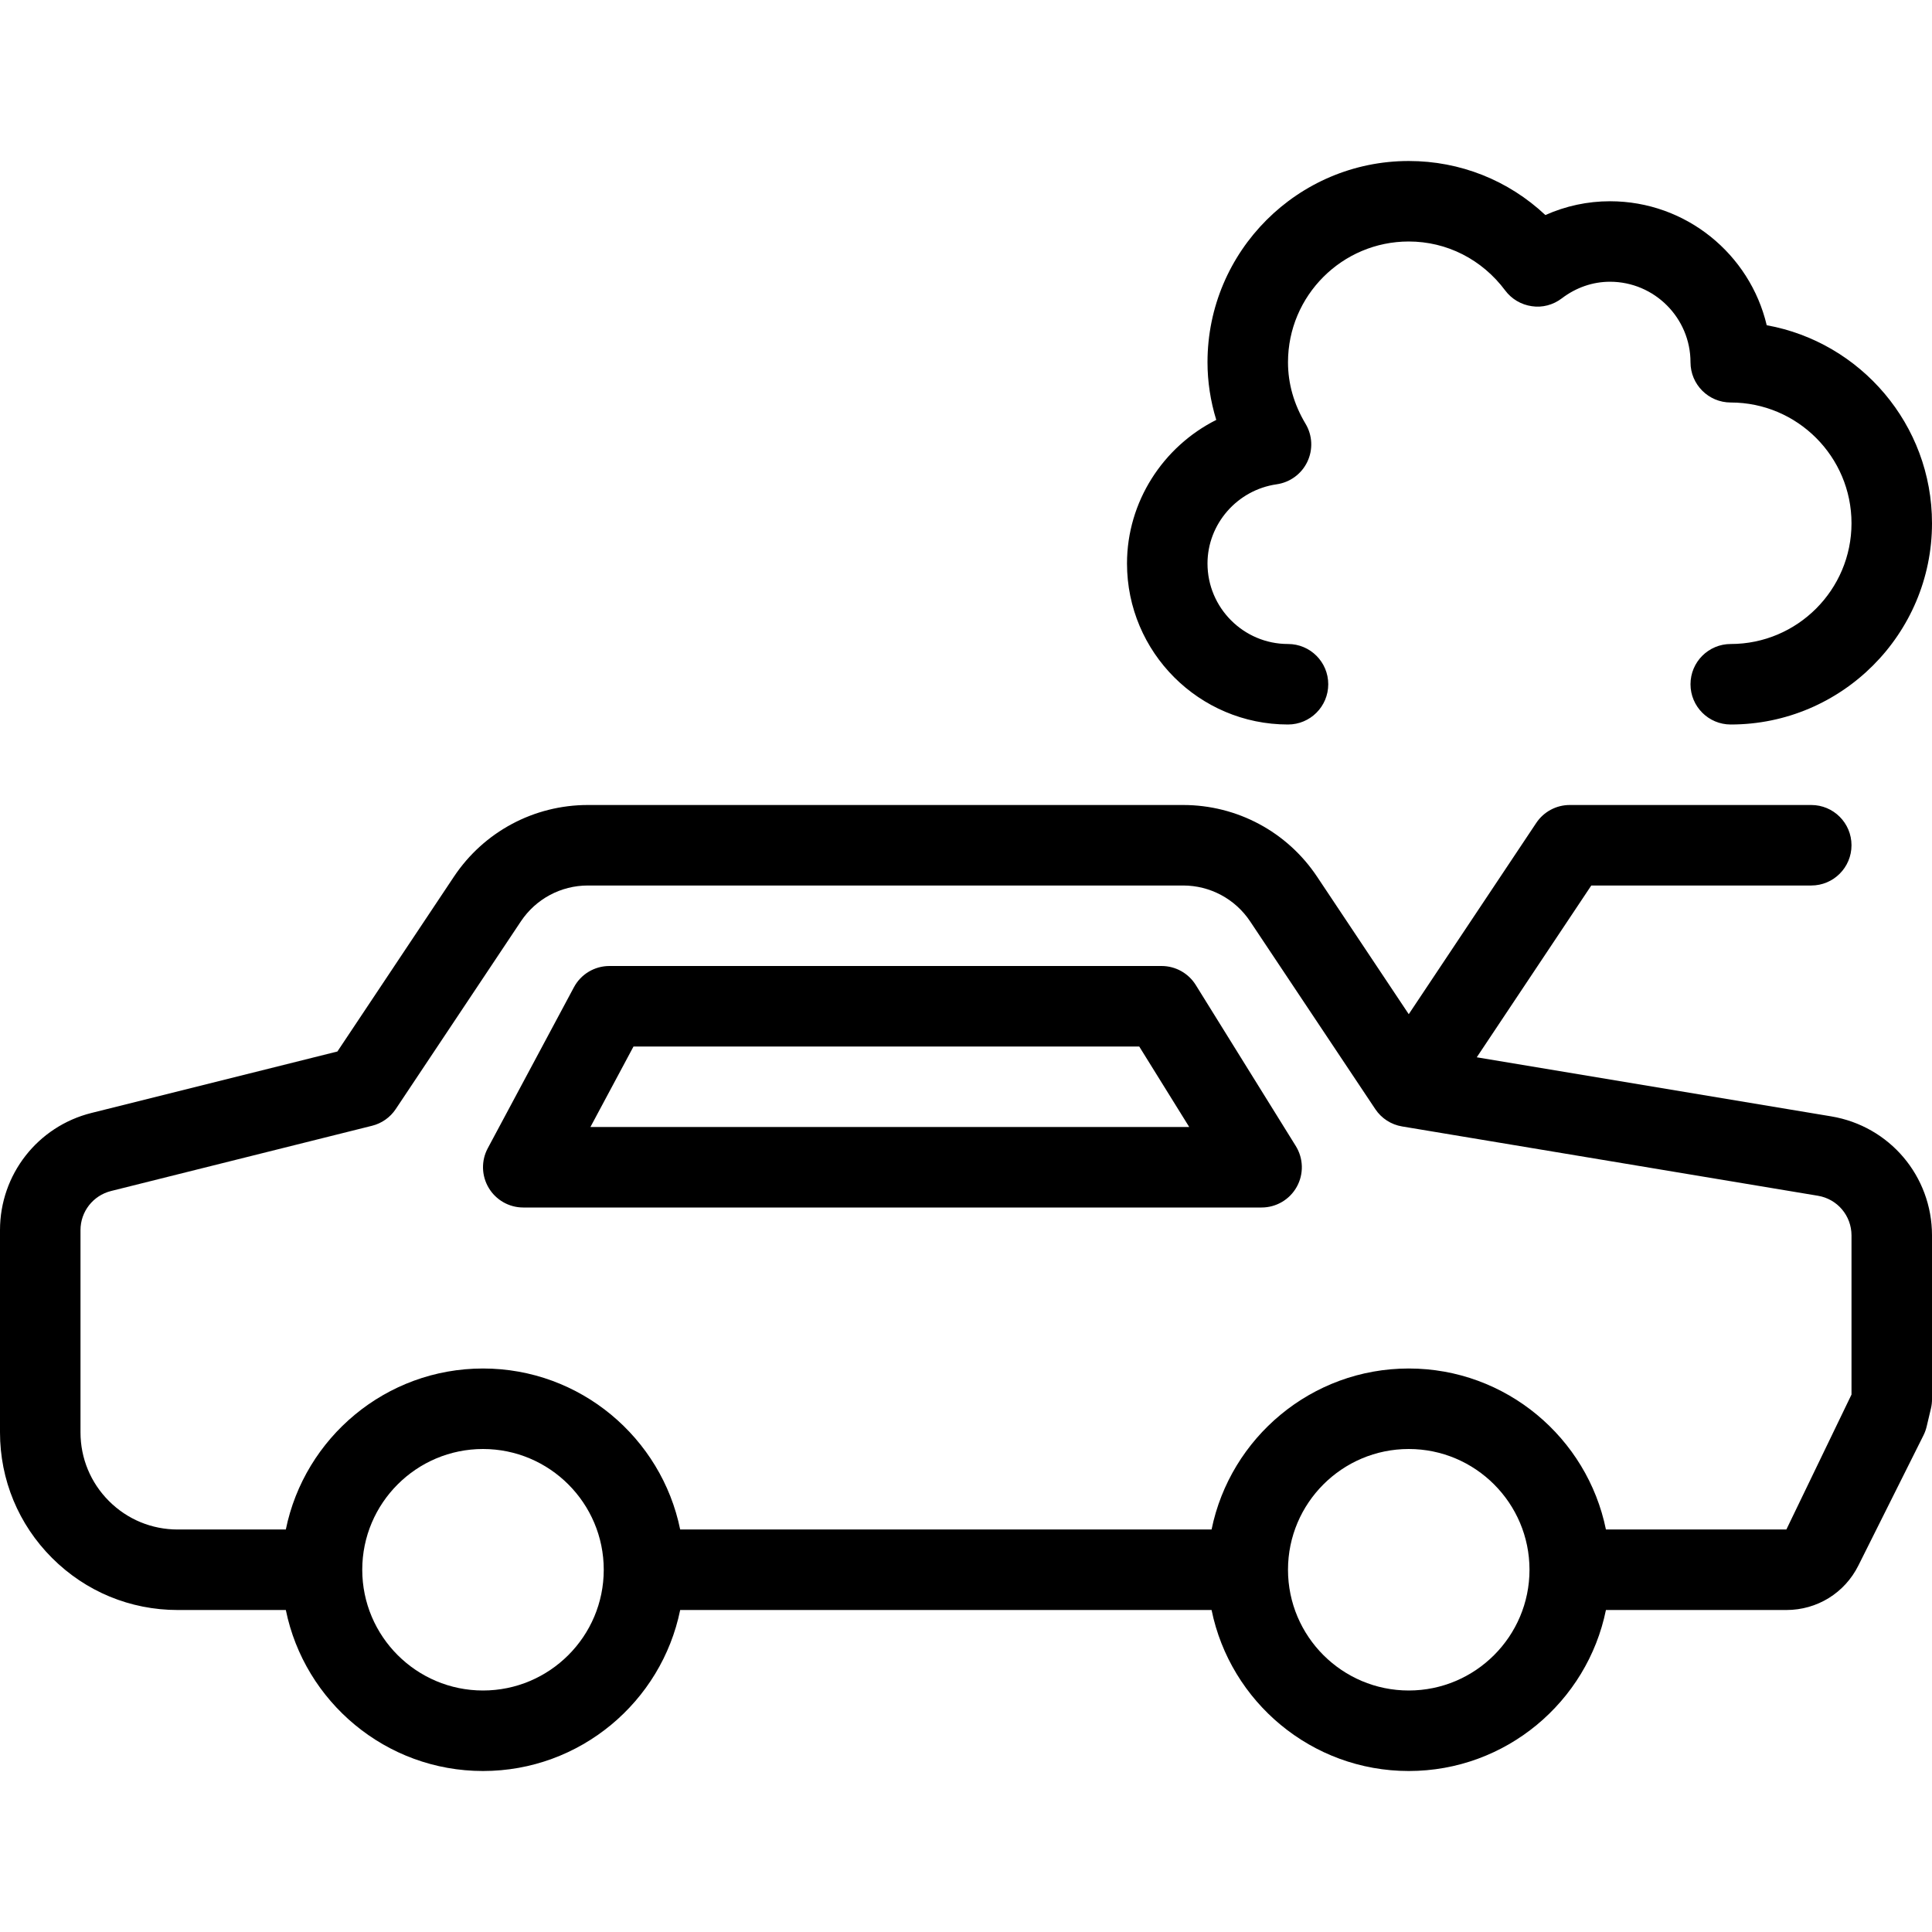
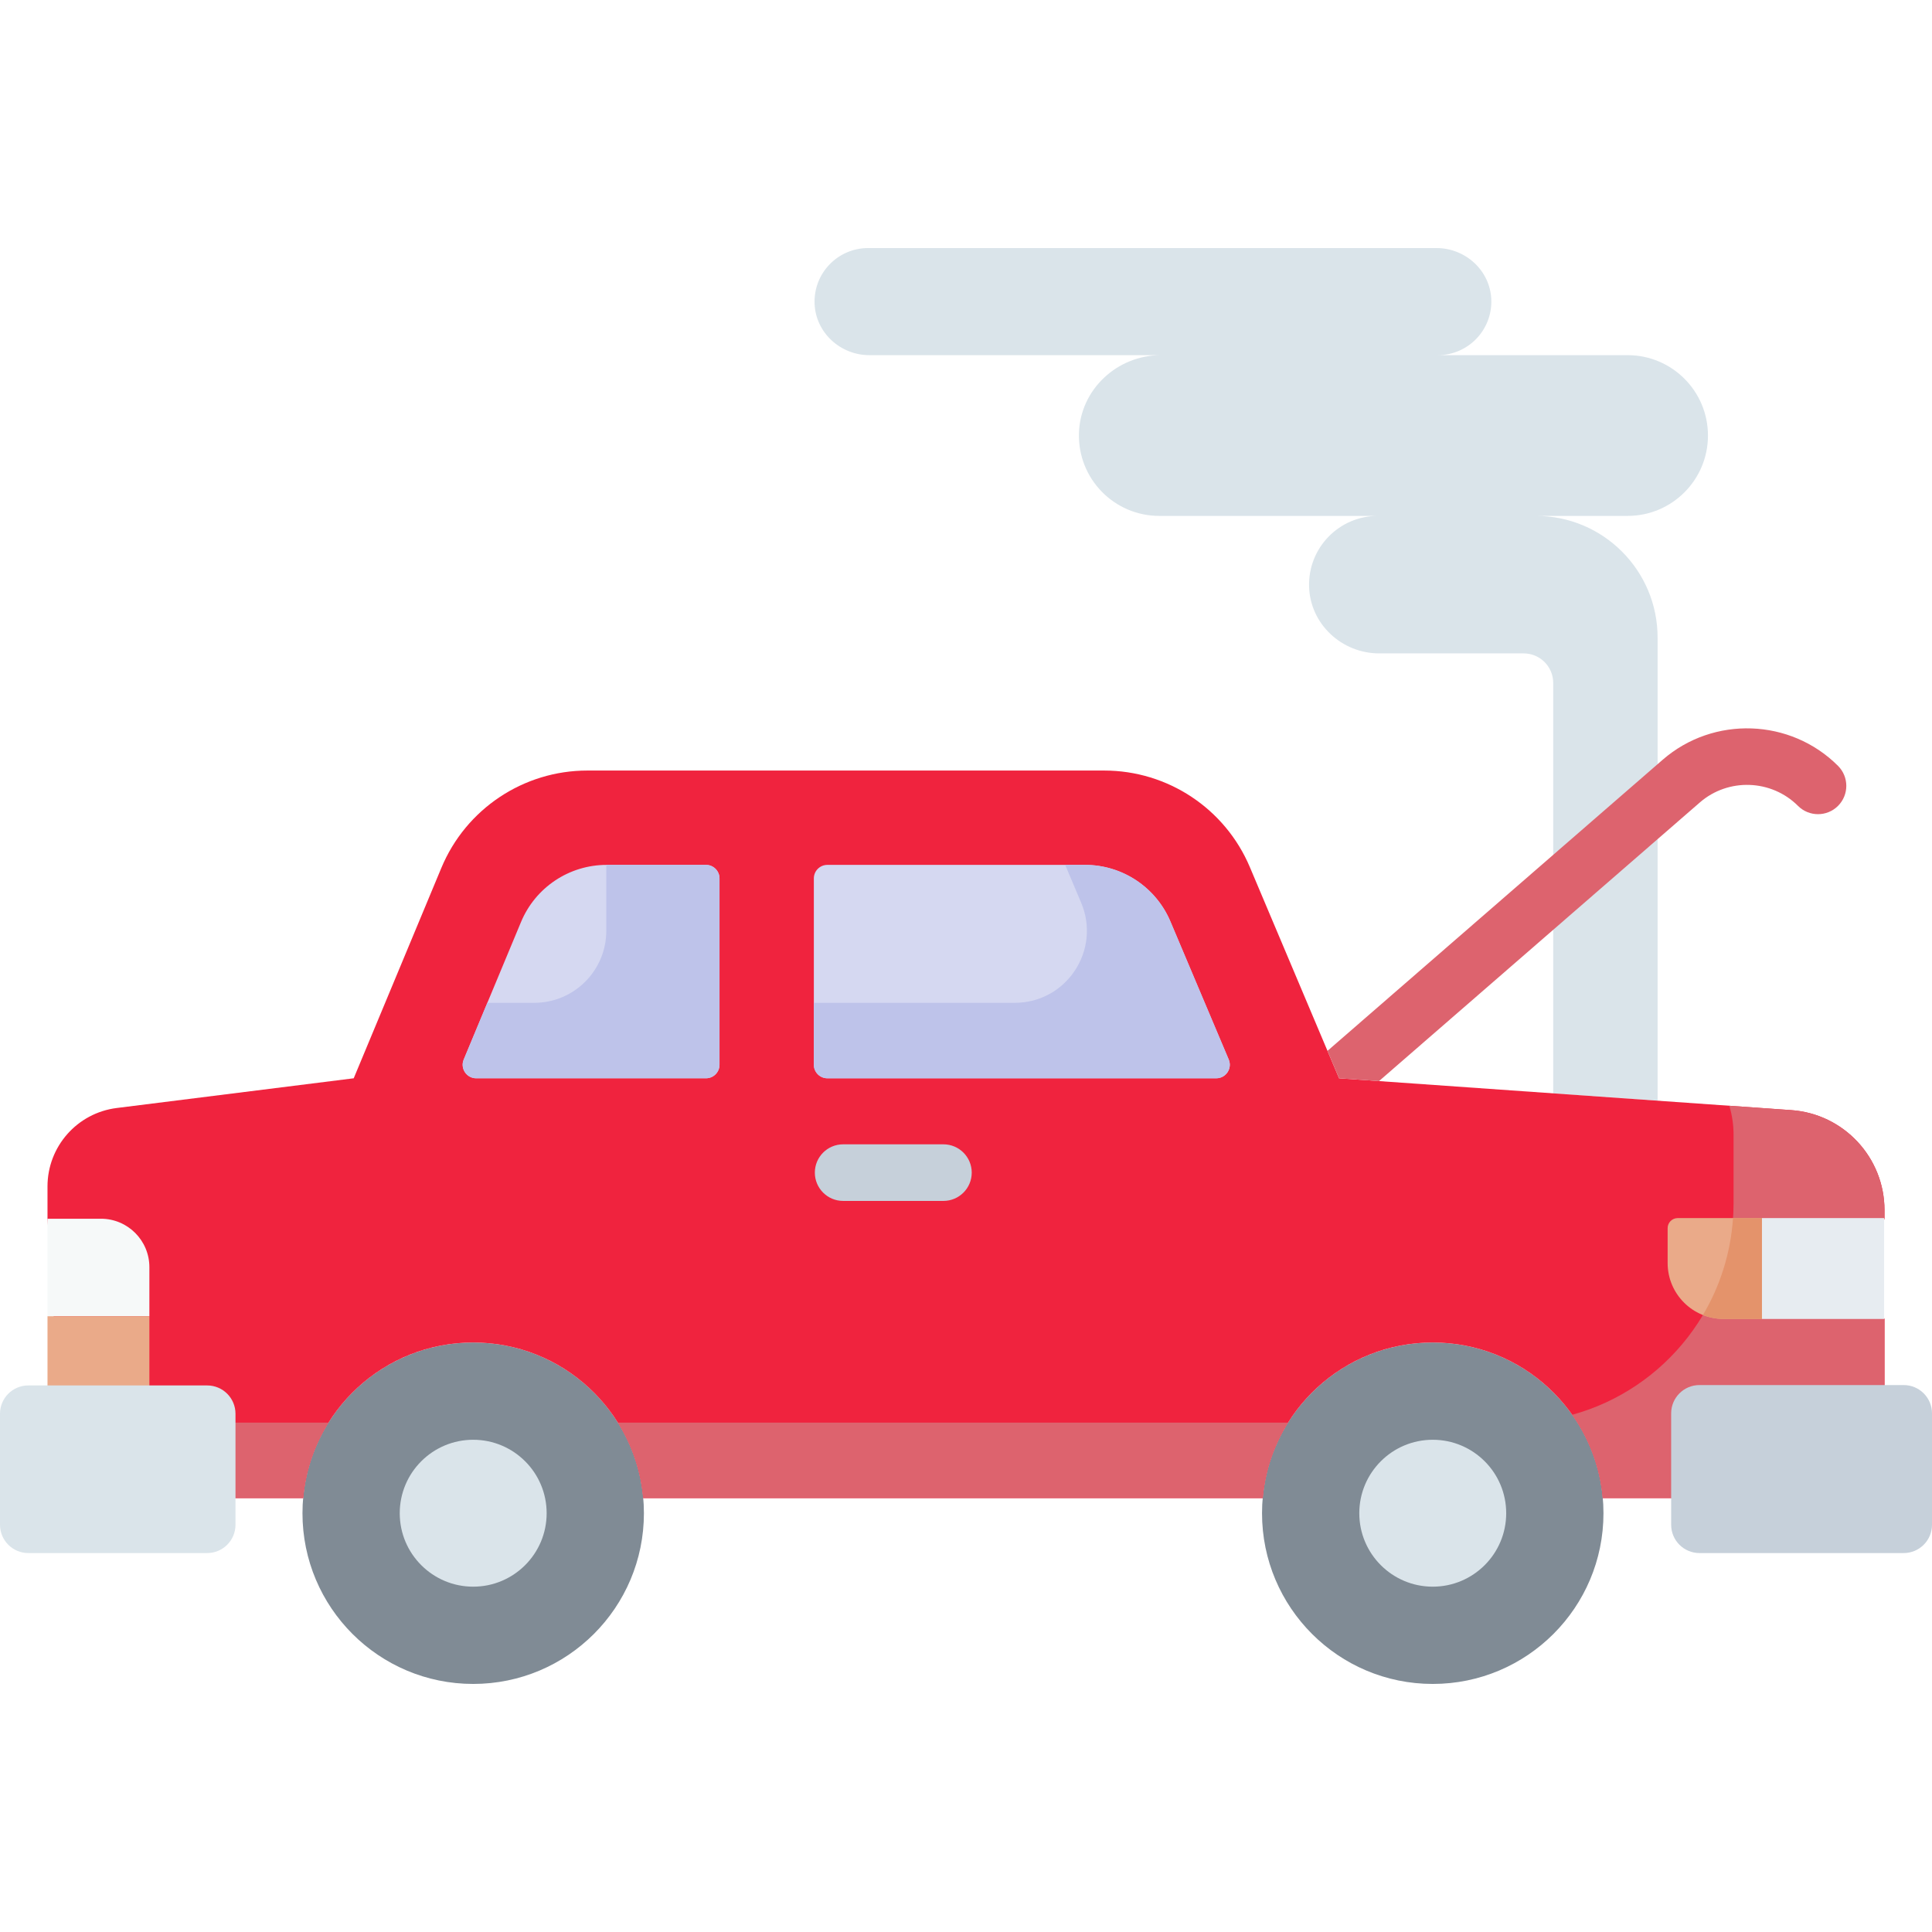
- <svg xmlns="http://www.w3.org/2000/svg" version="1.1" id="Capa_1" x="0px" y="0px" viewBox="0 0 512 512" style="enable-background:new 0 0 512 512;" xml:space="preserve">
+ <svg xmlns="http://www.w3.org/2000/svg" version="1.1" width="512" height="512" x="0" y="0" viewBox="0 0 512 512" style="enable-background:new 0 0 512 512" xml:space="preserve" class="">
  <g>
-     <g>
-       <g>
-         <path d="M485.26,295.844l-93.902-15.652l30.35-45.525H480c5.896,0,10.667-4.771,10.667-10.667s-4.771-10.667-10.667-10.667h-64     c-3.563,0-6.896,1.781-8.875,4.75l-33.792,50.688l-24.292-36.438c-7.927-11.896-21.198-19-35.5-19h-157.75     c-14.302,0-27.573,7.104-35.5,19l-30.875,46.323l-65.188,16.292C9.969,298.51,0,311.281,0,325.99v53.594     c0,12.573,4.896,24.396,13.792,33.292c8.896,8.896,20.719,13.792,33.292,13.792h28.663c4.956,24.314,26.5,42.667,52.254,42.667     s47.298-18.353,52.254-42.667h140.826c4.956,24.314,26.5,42.667,52.254,42.667s47.298-18.353,52.254-42.667h47.819     c8.146,0,15.458-4.521,19.083-11.792l17.26-34.521c0.375-0.75,0.656-1.542,0.844-2.354l1.115-4.708     c0.198-0.813,0.292-1.646,0.292-2.479v-43.406C512,311.688,500.75,298.417,485.26,295.844z M128,448c-17.646,0-32-14.354-32-32     c0-17.646,14.354-32,32-32s32,14.354,32,32C160,433.646,145.646,448,128,448z M373.333,448c-17.646,0-32-14.354-32-32     c0-17.646,14.354-32,32-32c17.646,0,32,14.354,32,32C405.333,433.646,390.979,448,373.333,448z M490.667,369.573l-17.26,35.76     h-47.819c-4.956-24.314-26.5-42.667-52.254-42.667s-47.298,18.353-52.254,42.667H180.254     c-4.956-24.314-26.5-42.667-52.254-42.667s-47.298,18.353-52.254,42.667H47.083c-6.875,0-13.344-2.677-18.208-7.542     s-7.542-11.333-7.542-18.208V325.99c0-4.906,3.323-9.156,8.073-10.354l69.177-17.292c2.573-0.635,4.823-2.219,6.292-4.427     l33.167-49.75c3.969-5.948,10.604-9.5,17.75-9.5h157.75c7.146,0,13.781,3.552,17.75,9.5l33.167,49.75     c1.635,2.458,4.208,4.125,7.125,4.604l110.177,18.365c5.156,0.854,8.906,5.281,8.906,10.521V369.573z" />
-         <path d="M316.896,261.042c-1.948-3.135-5.375-5.042-9.063-5.042H161.5c-3.938,0-7.552,2.167-9.406,5.635l-22.833,42.667     c-1.771,3.302-1.667,7.292,0.26,10.51c1.927,3.219,5.396,5.188,9.146,5.188h195.667c3.875,0,7.438-2.094,9.323-5.479     c1.885-3.385,1.781-7.521-0.26-10.813L316.896,261.042z M156.469,298.667l11.417-21.333h134.021l13.25,21.333H156.469z" />
-         <path d="M341.333,192c5.896,0,10.667-4.771,10.667-10.667c0-5.896-4.771-10.667-10.667-10.667     c-11.76,0-21.333-9.573-21.333-21.333c0-10.479,7.885-19.5,18.333-20.99c3.542-0.51,6.594-2.75,8.125-5.969     c1.542-3.229,1.365-7.01-0.479-10.073c-3.083-5.156-4.646-10.635-4.646-16.302c0-17.646,14.354-32,32-32     c10.083,0,19.396,4.729,25.552,12.969c1.698,2.281,4.24,3.781,7.052,4.177c2.781,0.438,5.667-0.333,7.938-2.063     c3.802-2.896,8.229-4.417,12.792-4.417C438.427,74.667,448,84.24,448,96c0,5.896,4.771,10.667,10.667,10.667     c17.646,0,32,14.354,32,32c0,17.646-14.354,32-32,32c-5.896,0-10.667,4.771-10.667,10.667c0,5.896,4.771,10.667,10.667,10.667     C488.073,192,512,168.073,512,138.667c0-26.156-18.927-47.979-43.802-52.479c-4.448-18.813-21.385-32.854-41.531-32.854     c-5.948,0-11.74,1.25-17.125,3.656c-9.792-9.188-22.563-14.323-36.208-14.323C343.927,42.667,320,66.594,320,96     c0,5.156,0.792,10.302,2.323,15.281c-14.094,7.073-23.656,21.677-23.656,38.052C298.667,172.865,317.802,192,341.333,192z" />
-       </g>
+     <path d="m321.862 94.121h-91.468c-7.695 0-14.249-5.984-14.522-13.674-.287-8.073 6.173-14.708 14.182-14.708h150.634c7.695 0 14.248 5.983 14.522 13.673.287 8.073-6.172 14.709-14.182 14.709h50.3c11.763 0 21.299 9.536 21.299 21.299s-9.536 21.299-21.299 21.299h-24.296c17.809 0 32.246 14.437 32.246 32.246v122.735l-27.658-1.947v-108.761c0-4.327-3.508-7.835-7.835-7.835h-38.273c-9.927 0-18.319-7.783-18.591-17.707-.282-10.296 7.98-18.731 18.212-18.731h-57.91c-11.962 0-21.621-9.861-21.291-21.897.318-11.601 10.128-20.7 21.734-20.7h14.196z" fill="#dae4ea" data-original="#dae4ea" style="" class="" />
+     <circle cx="125.401" cy="401.018" fill="#808b95" r="45.243" data-original="#808b95" style="" class="" />
+     <circle cx="379.693" cy="401.018" fill="#808b95" r="45.243" data-original="#808b95" style="" class="" />
+     <circle cx="379.693" cy="401.018" fill="#dae4ea" r="19.466" data-original="#dae4ea" style="" class="" />
+     <circle cx="125.401" cy="401.018" fill="#dae4ea" r="19.466" data-original="#dae4ea" style="" class="" />
+     <path d="m474.695 294.192-119.827-8.435-23.644-55.962c-6.554-15.512-21.757-25.593-38.596-25.593h-136.98c-16.916 0-32.173 10.172-38.678 25.787l-23.232 55.768-62.806 7.875c-10.481 1.314-18.345 10.225-18.345 20.788v8.557l3.236 51.679h39.084v22.349h25.437c2.032-23.106 21.423-41.23 45.056-41.23s43.024 18.124 45.056 41.23h164.18c2.032-23.106 21.423-41.23 45.056-41.23s43.024 18.124 45.056 41.23h25.624v-22.45h49.039v-25.016l-4.542-6.004 4.542-20.728v-2.096c.002-13.958-10.793-25.539-24.716-26.519z" fill="#f0233e" data-original="#e28086" style="" class="" />
+     <g fill="#dd636e">
+       <path d="m54.907 377.005v20h25.437c.642-7.304 3.023-14.107 6.72-20z" fill="#dd636e" data-original="#dd636e" style="" class="" />
+       <path d="m163.737 377.005c3.697 5.893 6.078 12.696 6.72 20h164.18c.642-7.304 3.023-14.107 6.72-20z" fill="#dd636e" data-original="#dd636e" style="" class="" />
+       <path d="m474.695 294.192-16.412-1.155c.733 2.433 1.129 5.01 1.129 7.673v18.131c0 26.792-18.121 49.34-42.772 56.089 4.487 6.347 7.39 13.896 8.109 22.074h25.624v-22.45h49.039v-25.016l-4.542-6.004 4.542-20.728v-2.096c.001-13.957-10.794-25.538-24.717-26.518z" fill="#dd636e" data-original="#dd636e" style="" class="" />
    </g>
+     <path d="m160.764 229.202c-9.921 0-18.868 5.966-22.683 15.123l-15.192 36.468c-.984 2.361.751 4.964 3.31 4.964h60.894c1.98 0 3.585-1.605 3.585-3.585v-49.385c0-1.98-1.605-3.585-3.585-3.585z" fill="#d5d8f1" data-original="#d5d8f1" style="" />
+     <path d="m310.175 244.211c-3.844-9.097-12.76-15.009-22.636-15.009h-68.277c-1.98 0-3.585 1.605-3.585 3.585v49.385c0 1.98 1.605 3.585 3.585 3.585h103.059c2.566 0 4.301-2.617 3.303-4.98z" fill="#d5d8f1" data-original="#d5d8f1" style="" />
+     <path d="m160.764 229.202c-.034.034-.053.053-.087.087v17.371c0 10.547-8.55 19.097-19.097 19.097h-12.428l-6.264 15.036c-.984 2.361.751 4.964 3.31 4.964h60.894c1.98 0 3.585-1.605 3.585-3.585v-49.385c0-1.98-1.605-3.585-3.585-3.585z" fill="#bec3ea" data-original="#bec3ea" style="" class="" />
+     <path d="m310.176 244.212c-3.844-9.097-12.76-15.009-22.636-15.009h-5.256l4.236 10.026c5.319 12.59-3.924 26.529-17.591 26.529h-53.251v16.415c0 1.98 1.605 3.585 3.585 3.585h103.059c2.566 0 4.301-2.617 3.303-4.98z" fill="#bec3ea" data-original="#bec3ea" style="" class="" />
+     <path d="m441.941 325.474v9.248c0 8.183 6.634 14.817 14.817 14.817h10.183v-26.733h-22.332c-1.474 0-2.668 1.195-2.668 2.668z" fill="#eaaa89" data-original="#eaaa89" style="" class="" />
+     <path d="m466.941 349.539v-26.733h-7.674c-.629 9.336-3.452 18.069-7.973 25.679 1.692.672 3.532 1.053 5.464 1.053h10.183z" fill="#e4936b" data-original="#e4936b" style="" />
+     <path d="m466.941 322.806h32.367v26.733h-32.367z" fill="#e7ecf1" data-original="#e7ecf1" style="" class="" />
+     <path d="m39.588 335.817c0-7.091-5.749-12.84-12.84-12.84h-14.16v25.839h27z" fill="#f6f9f9" data-original="#f6f9f9" style="" />
+     <path d="m12.587 348.817h27v25.839h-27z" fill="#eaaa89" data-original="#eaaa89" style="" class="" />
+     <path d="m54.907 367.156h-47.407c-4.142 0-7.5 3.358-7.5 7.5v29.419c0 4.142 3.358 7.5 7.5 7.5h47.407c4.142 0 7.5-3.358 7.5-7.5v-29.419c0-4.142-3.358-7.5-7.5-7.5z" fill="#dae4ea" data-original="#dae4ea" style="" class="" />
+     <path d="m504.5 367.055h-54.126c-4.142 0-7.5 3.358-7.5 7.5v29.521c0 4.142 3.358 7.5 7.5 7.5h54.126c4.142 0 7.5-3.358 7.5-7.5v-29.521c0-4.142-3.358-7.5-7.5-7.5z" fill="#c6d0da" data-original="#c6d0da" style="" class="" />
+     <path d="m354.868 285.757 10.581.745 85.032-73.848c7.53-6.541 18.954-6.139 26.007.914 2.929 2.929 7.678 2.929 10.606 0 2.929-2.929 2.929-7.678 0-10.606-12.596-12.596-33-13.314-46.45-1.633l-88.847 77.162z" fill="#dd636e" data-original="#dd636e" style="" class="" />
+     <path d="m250.02 318.257h-26.58c-4.142 0-7.5-3.358-7.5-7.5s3.358-7.5 7.5-7.5h26.58c4.142 0 7.5 3.358 7.5 7.5s-3.358 7.5-7.5 7.5z" fill="#c6d0da" data-original="#c6d0da" style="" class="" />
  </g>
-   <g>
- </g>
-   <g>
- </g>
-   <g>
- </g>
-   <g>
- </g>
-   <g>
- </g>
-   <g>
- </g>
-   <g>
- </g>
-   <g>
- </g>
-   <g>
- </g>
-   <g>
- </g>
-   <g>
- </g>
-   <g>
- </g>
-   <g>
- </g>
-   <g>
- </g>
-   <g>
- </g>
</svg>
